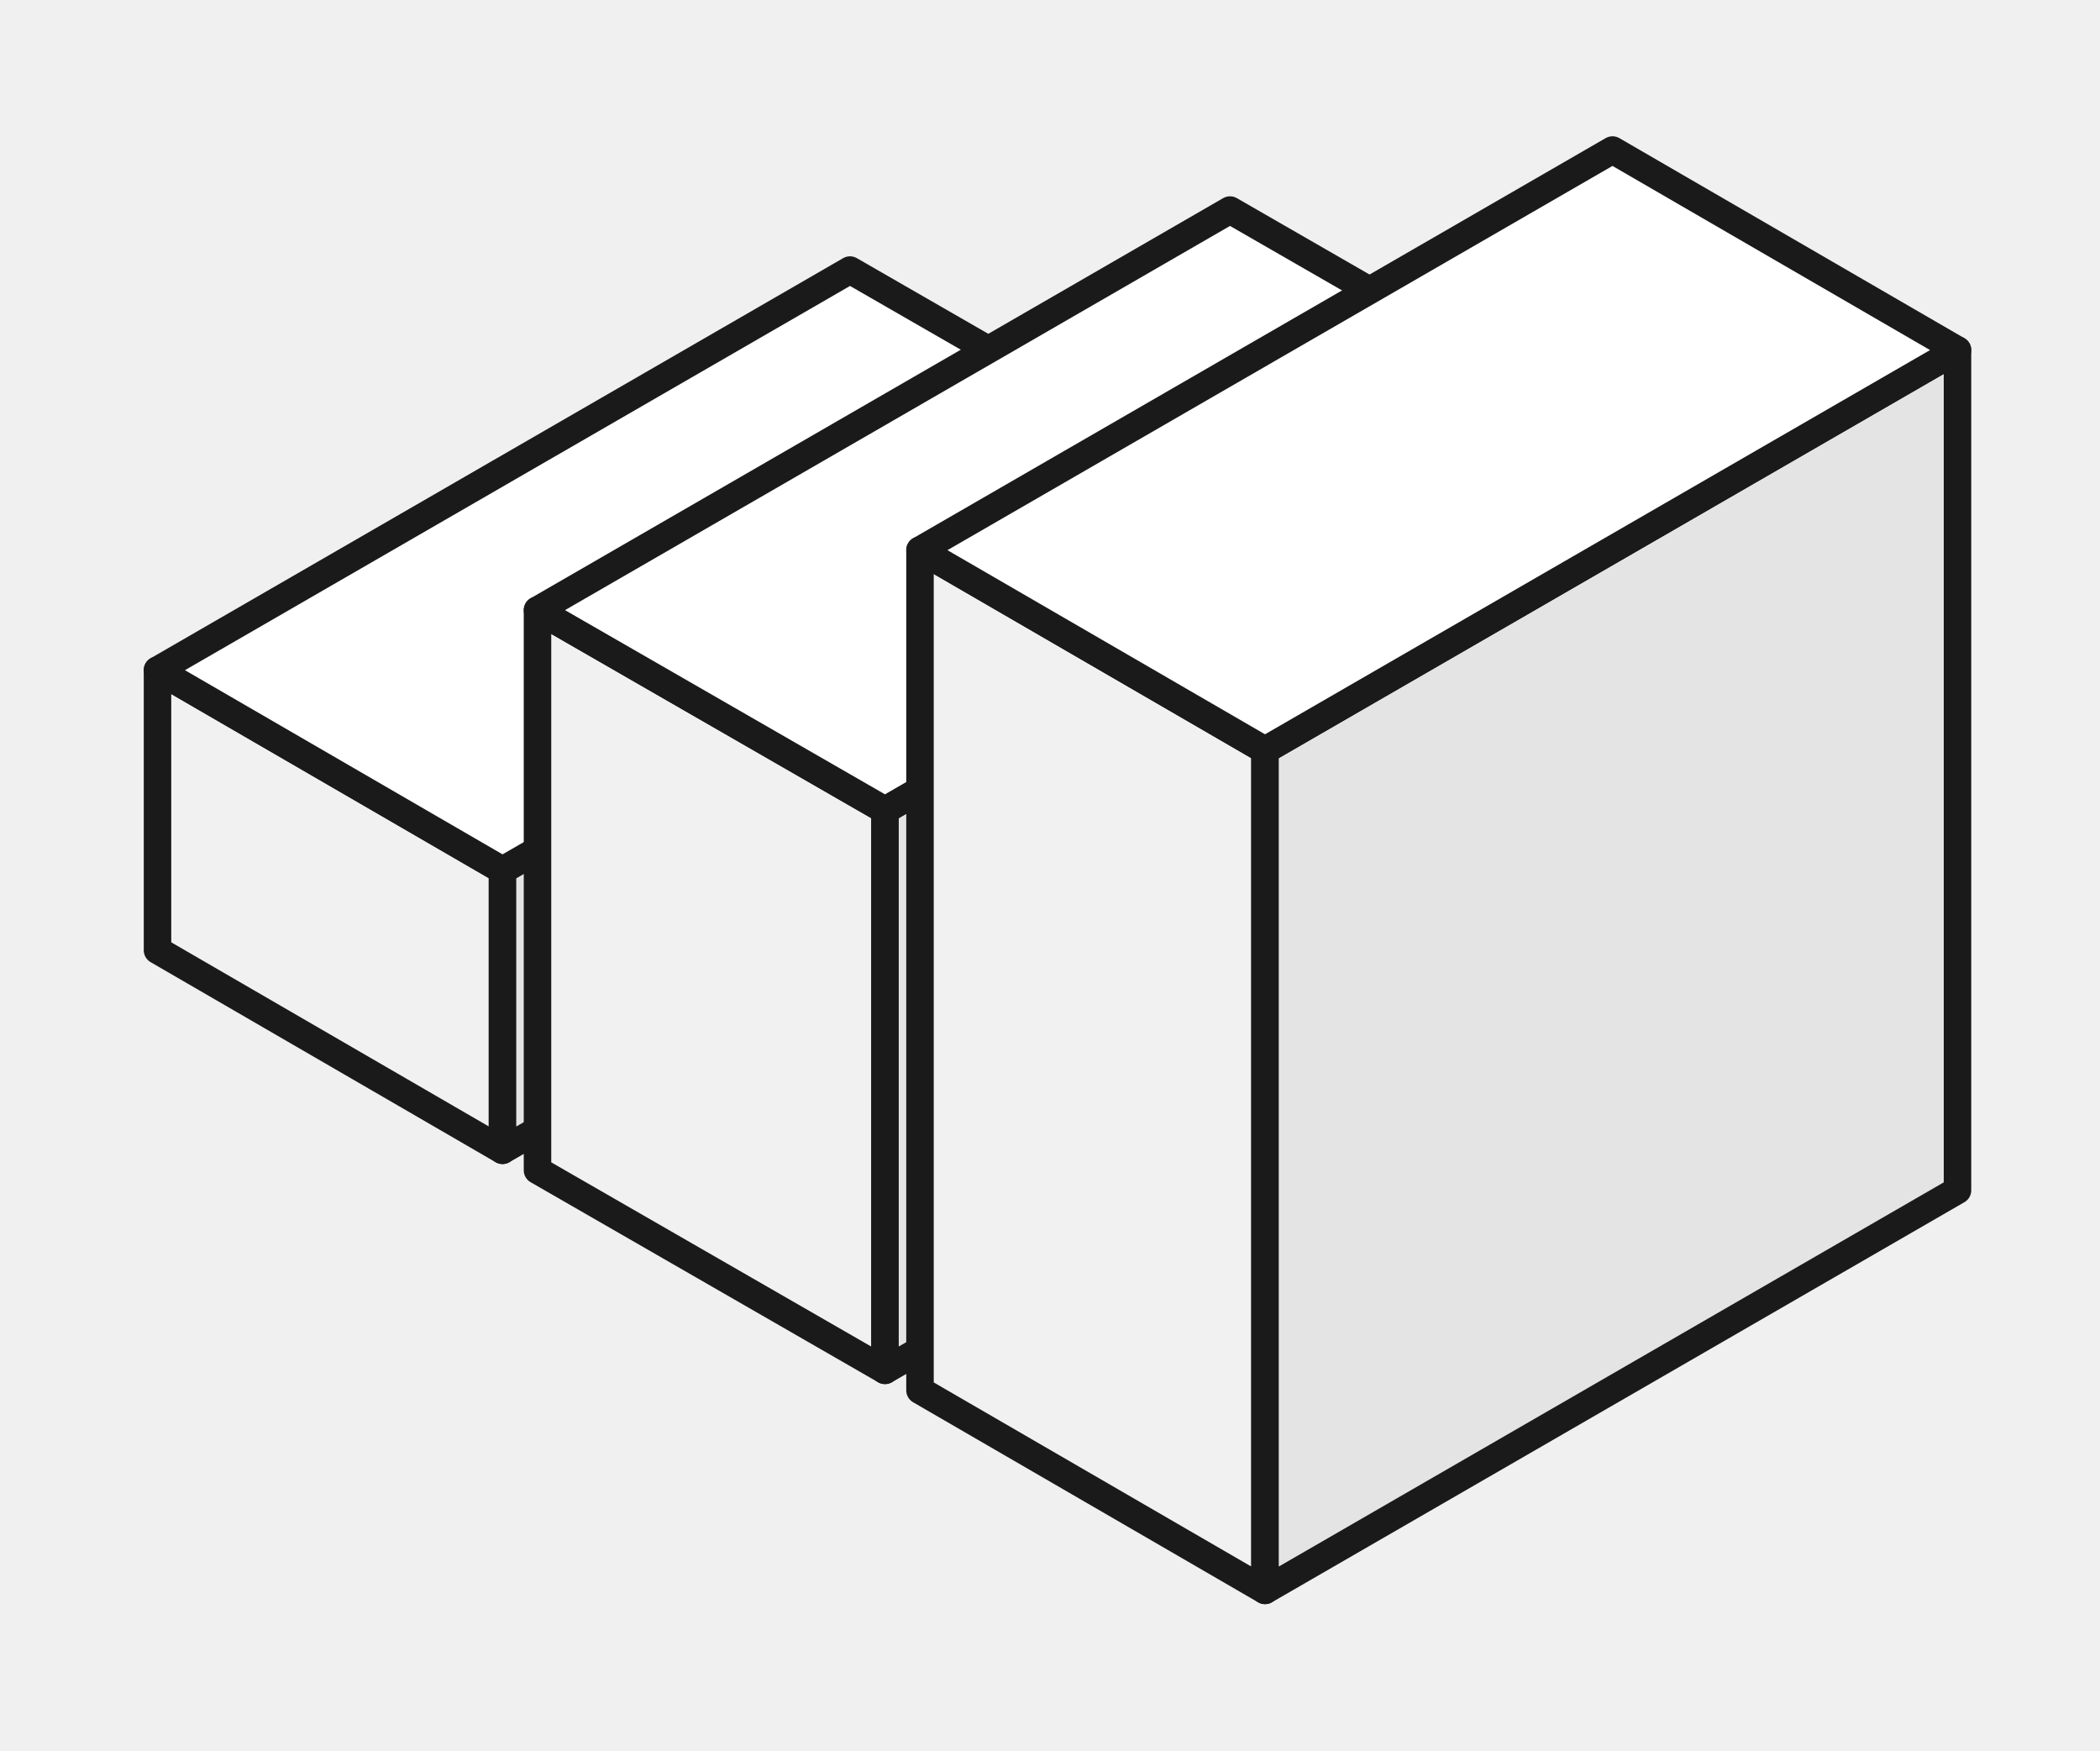
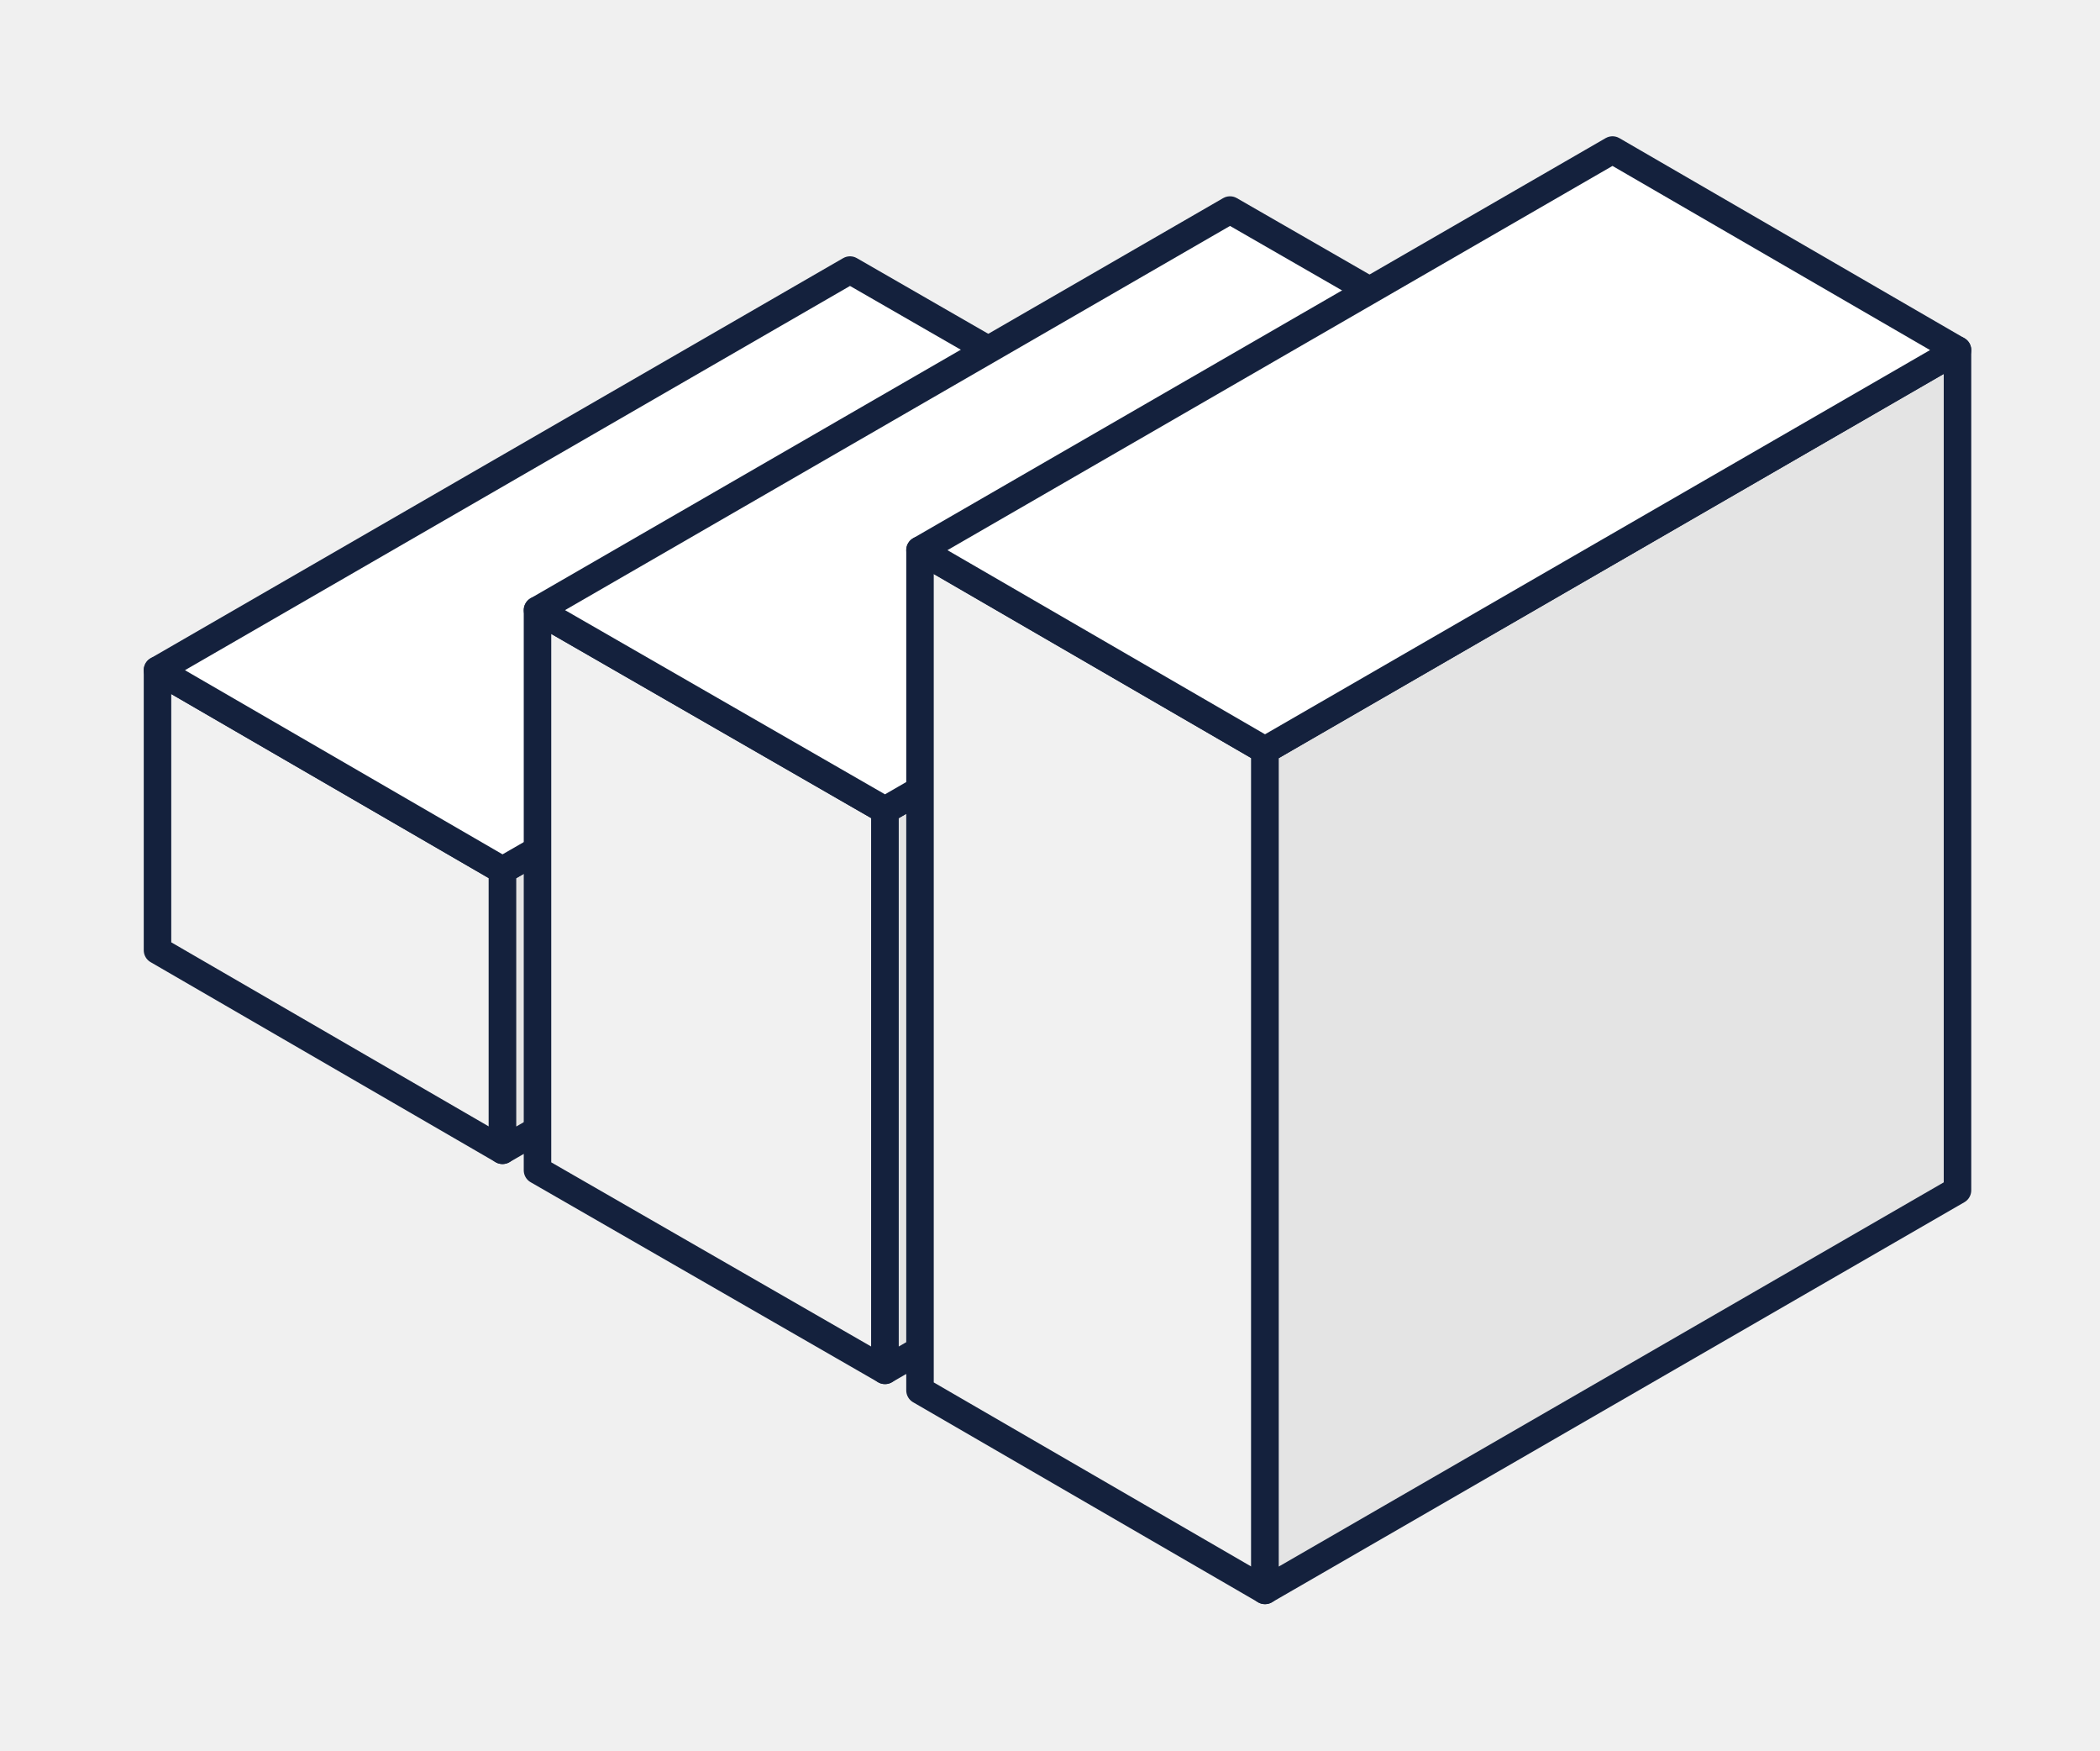
<svg xmlns="http://www.w3.org/2000/svg" viewBox="-34 -22 84 70">
-   <polygon points="-27.7,16.0 -13.9,24.0 -13.9,12.8 -27.7,4.8" fill="#f1f1f1" stroke="#1a1a1a" stroke-width="1.1" stroke-linejoin="round" />
-   <polygon points="13.9,8.0 -13.9,24.0 -13.9,12.8 13.9,-3.2" fill="#e4e4e4" stroke="#1a1a1a" stroke-width="1.1" stroke-linejoin="round" />
-   <polygon points="0.0,-11.2 13.9,-3.2 -13.9,12.8 -27.7,4.8" fill="#ffffff" stroke="#1a1a1a" stroke-width="1.1" stroke-linejoin="round" />
-   <polygon points="-12.5,24.8 1.4,32.8 1.4,10.4 -12.5,2.4" fill="#f1f1f1" stroke="#1a1a1a" stroke-width="1.1" stroke-linejoin="round" />
-   <polygon points="29.1,16.8 1.4,32.8 1.4,10.4 29.1,-5.6" fill="#e4e4e4" stroke="#1a1a1a" stroke-width="1.1" stroke-linejoin="round" />
-   <polygon points="15.2,-13.6 29.1,-5.6 1.4,10.4 -12.5,2.4" fill="#ffffff" stroke="#1a1a1a" stroke-width="1.1" stroke-linejoin="round" />
-   <polygon points="2.8,33.6 16.6,41.6 16.6,8.0 2.8,0.0" fill="#f1f1f1" stroke="#1a1a1a" stroke-width="1.1" stroke-linejoin="round" />
-   <polygon points="44.3,25.6 16.6,41.6 16.6,8.0 44.3,-8.0" fill="#e4e4e4" stroke="#1a1a1a" stroke-width="1.1" stroke-linejoin="round" />
-   <polygon points="30.5,-16.0 44.3,-8.0 16.6,8.0 2.8,0.0" fill="#ffffff" stroke="#1a1a1a" stroke-width="1.1" stroke-linejoin="round" />
+   <polygon points="-27.7,16.0 -13.9,24.0 -13.9,12.8 -27.7,4.8" fill="#f1f1f1" stroke="#14213d" stroke-width="1.1" stroke-linejoin="round" />
+   <polygon points="13.9,8.0 -13.9,24.0 -13.9,12.8 13.9,-3.2" fill="#e4e4e4" stroke="#14213d" stroke-width="1.1" stroke-linejoin="round" />
+   <polygon points="0.0,-11.2 13.9,-3.2 -13.9,12.8 -27.7,4.8" fill="#ffffff" stroke="#14213d" stroke-width="1.1" stroke-linejoin="round" />
+   <polygon points="-12.5,24.8 1.4,32.8 1.4,10.4 -12.5,2.4" fill="#f1f1f1" stroke="#14213d" stroke-width="1.1" stroke-linejoin="round" />
+   <polygon points="29.1,16.8 1.4,32.8 1.4,10.4 29.1,-5.6" fill="#e4e4e4" stroke="#14213d" stroke-width="1.1" stroke-linejoin="round" />
+   <polygon points="15.2,-13.6 29.1,-5.6 1.4,10.4 -12.5,2.4" fill="#ffffff" stroke="#14213d" stroke-width="1.1" stroke-linejoin="round" />
+   <polygon points="2.8,33.6 16.6,41.6 16.6,8.0 2.8,0.0" fill="#f1f1f1" stroke="#14213d" stroke-width="1.1" stroke-linejoin="round" />
+   <polygon points="44.3,25.6 16.6,41.6 16.6,8.0 44.3,-8.0" fill="#e4e4e4" stroke="#14213d" stroke-width="1.1" stroke-linejoin="round" />
+   <polygon points="30.5,-16.0 44.3,-8.0 16.6,8.0 2.8,0.0" fill="#ffffff" stroke="#14213d" stroke-width="1.1" stroke-linejoin="round" />
</svg>
